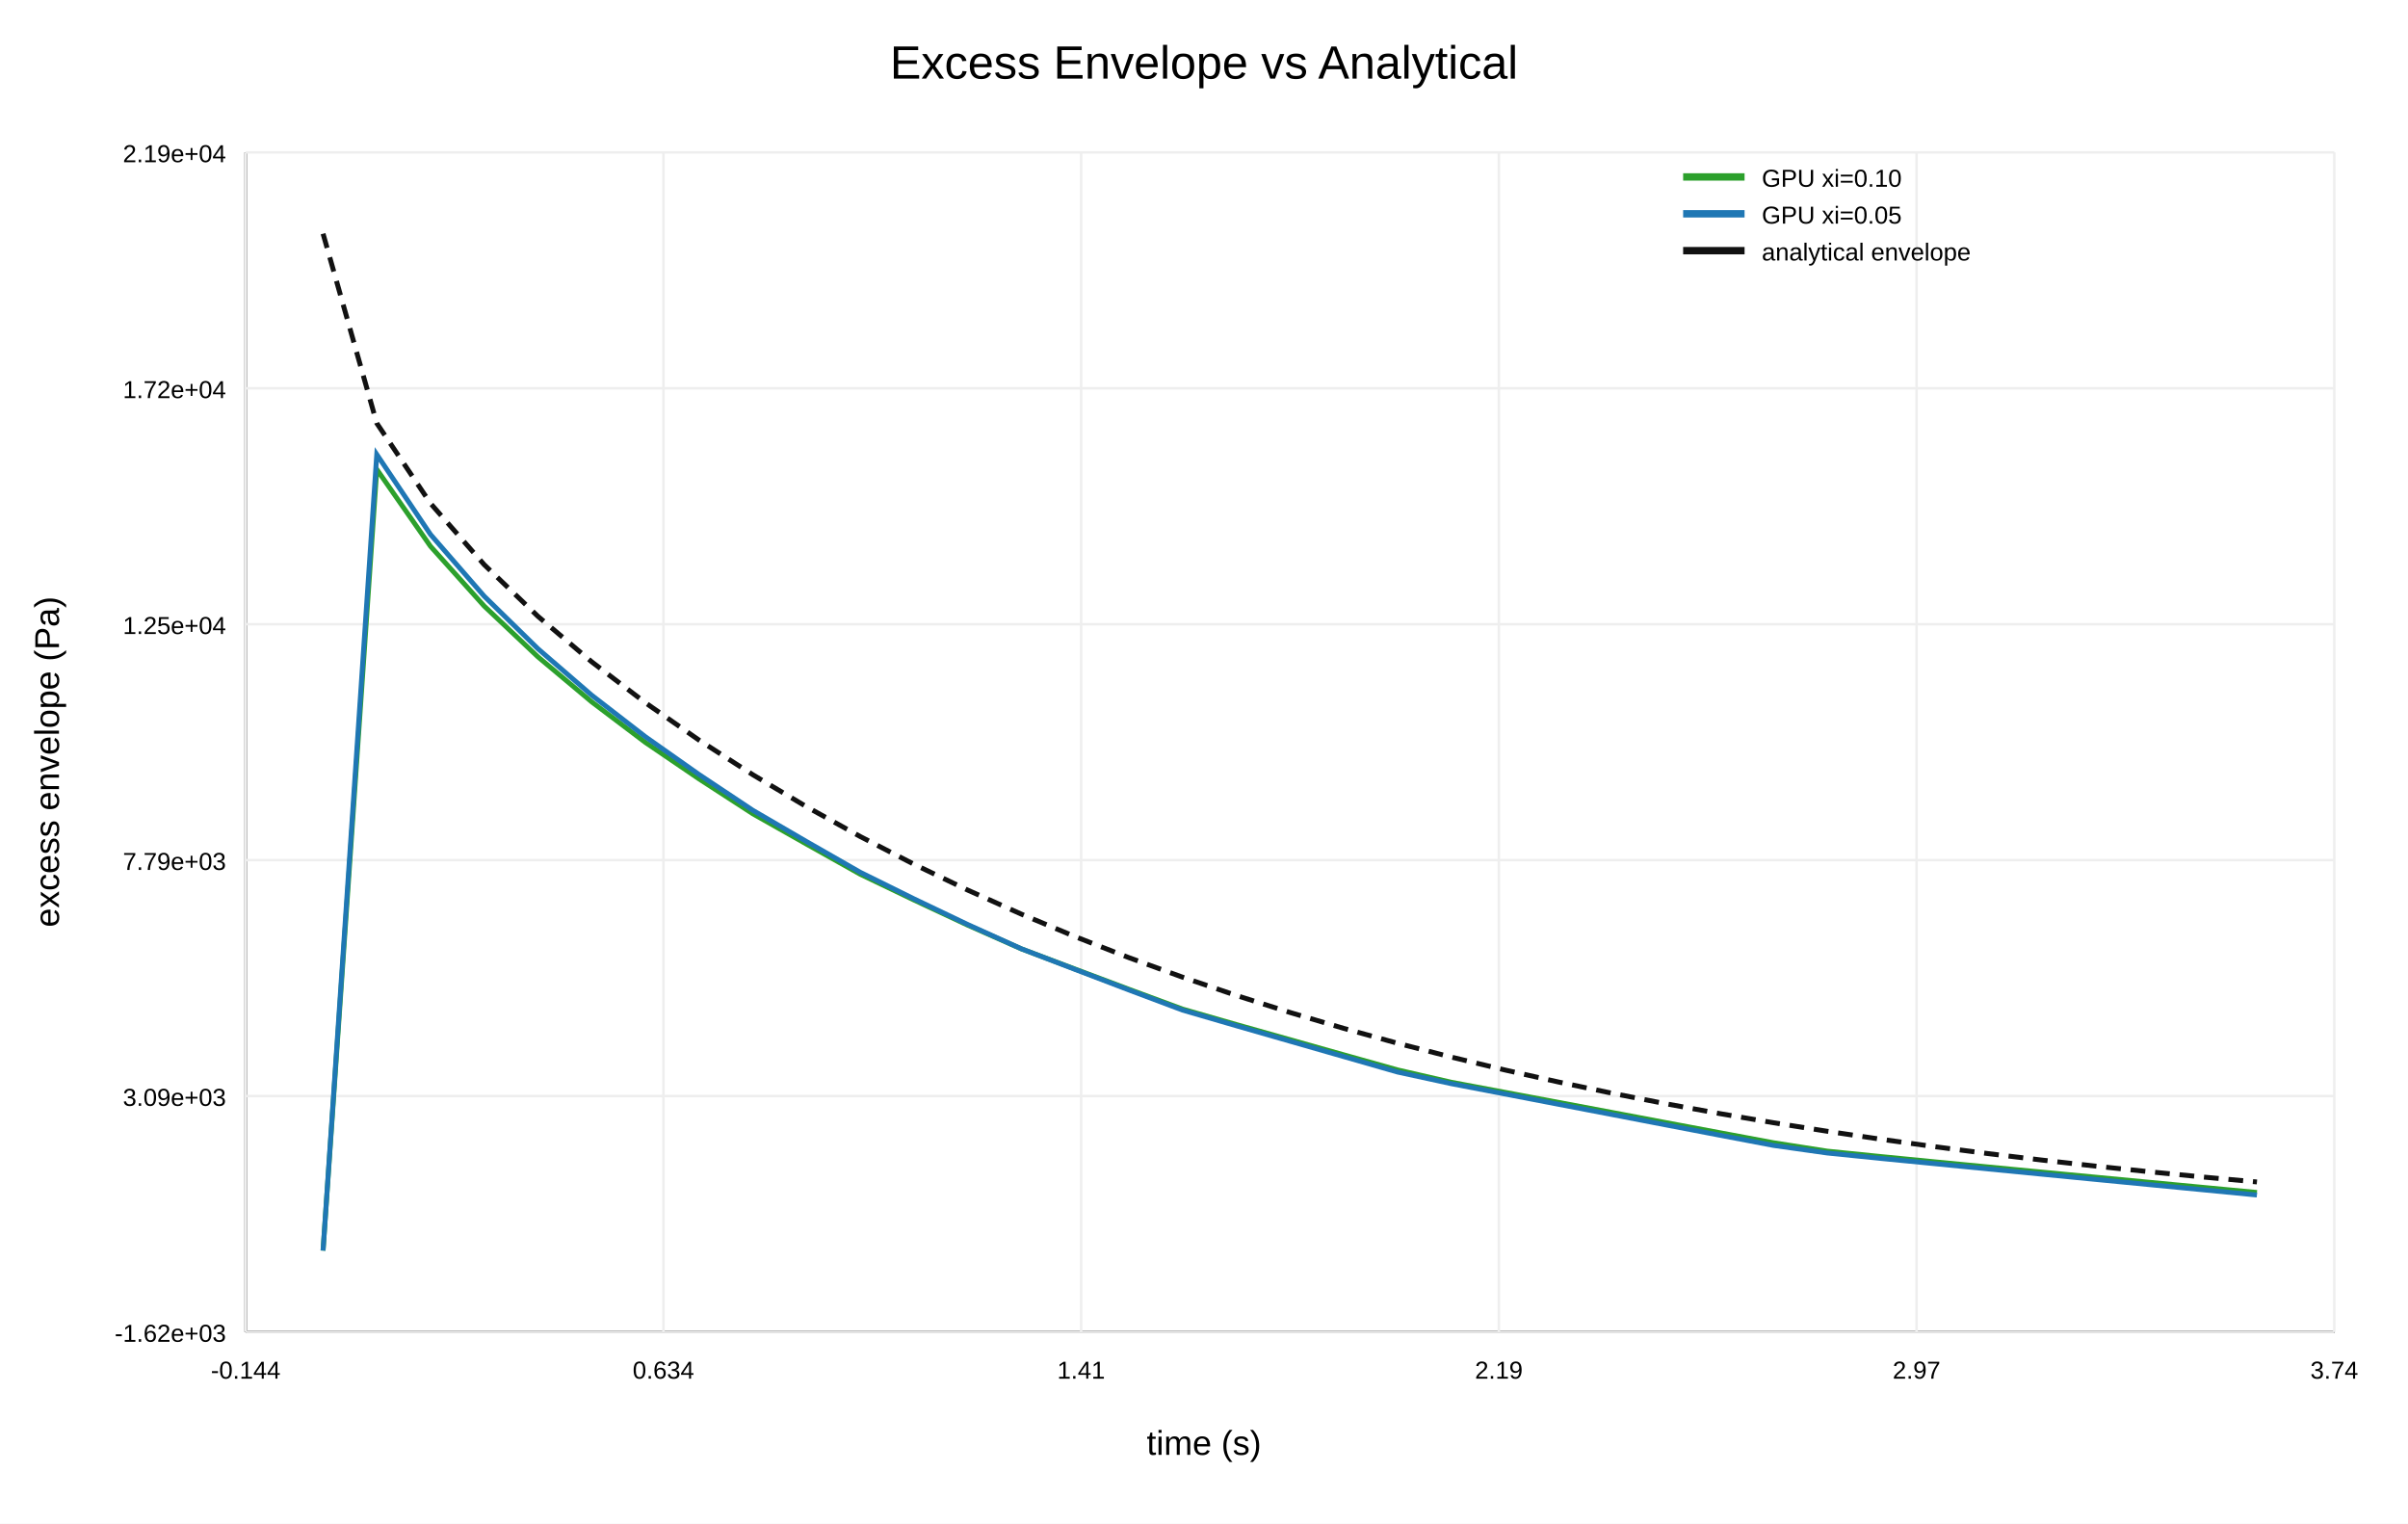
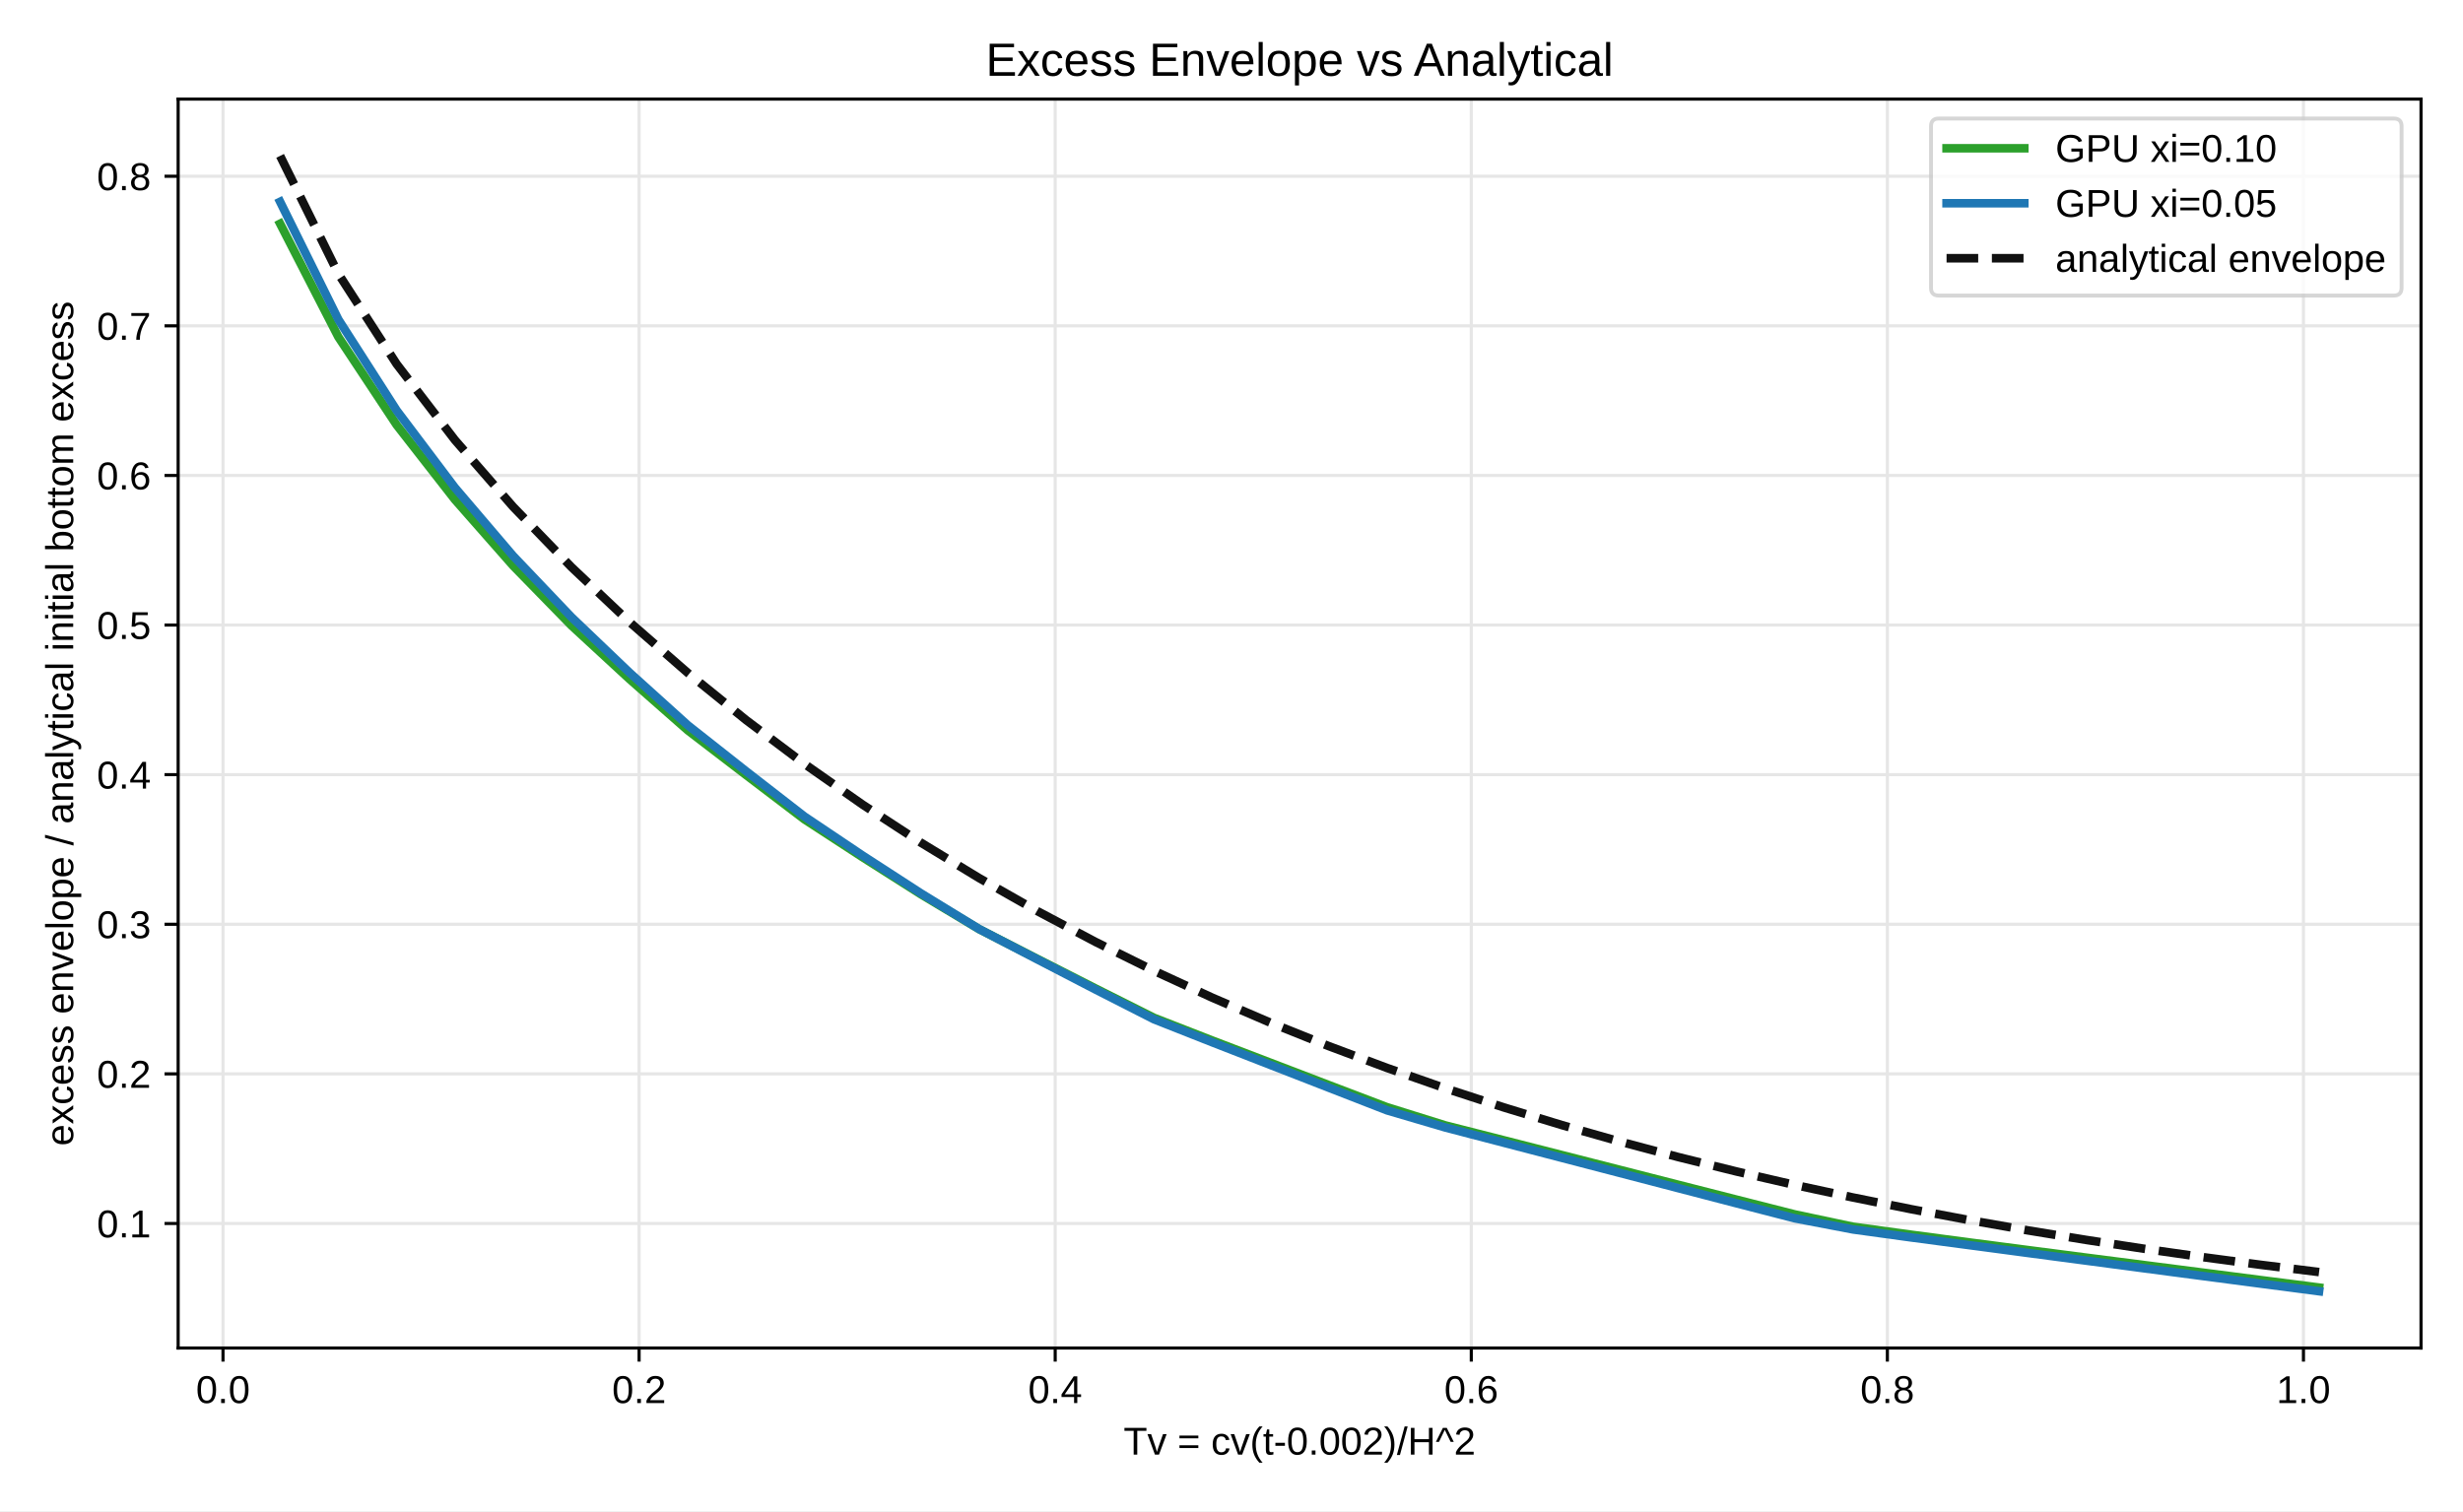
- <svg xmlns="http://www.w3.org/2000/svg" width="980" height="620" viewBox="0 0 980 620">
-   <rect width="100%" height="100%" fill="white" />
-   <text x="490.0" y="32" text-anchor="middle" font-family="Arial" font-size="19">Excess Envelope vs Analytical</text>
-   <line x1="100" y1="542" x2="950" y2="542" stroke="black" />
-   <line x1="100" y1="62" x2="100" y2="542" stroke="black" />
-   <text x="490.0" y="592" text-anchor="middle" font-family="Arial" font-size="14">time (s)</text>
-   <text x="24" y="310.0" transform="rotate(-90 24 310.0)" text-anchor="middle" font-family="Arial" font-size="14">excess envelope (Pa)</text>
-   <line x1="100.0" y1="62" x2="100.0" y2="542" stroke="#eeeeee" />
-   <line x1="100" y1="542.0" x2="950" y2="542.0" stroke="#eeeeee" />
-   <text x="100.0" y="561" text-anchor="middle" font-family="Arial" font-size="10">-0.144</text>
-   <text x="92" y="546.0" text-anchor="end" font-family="Arial" font-size="10">-1.62e+03</text>
-   <line x1="270.0" y1="62" x2="270.0" y2="542" stroke="#eeeeee" />
-   <line x1="100" y1="446.0" x2="950" y2="446.0" stroke="#eeeeee" />
-   <text x="270.0" y="561" text-anchor="middle" font-family="Arial" font-size="10">0.634</text>
-   <text x="92" y="450.0" text-anchor="end" font-family="Arial" font-size="10">3.09e+03</text>
-   <line x1="440.0" y1="62" x2="440.0" y2="542" stroke="#eeeeee" />
-   <line x1="100" y1="350.0" x2="950" y2="350.0" stroke="#eeeeee" />
-   <text x="440.0" y="561" text-anchor="middle" font-family="Arial" font-size="10">1.41</text>
-   <text x="92" y="354.0" text-anchor="end" font-family="Arial" font-size="10">7.79e+03</text>
-   <line x1="610.0" y1="62" x2="610.0" y2="542" stroke="#eeeeee" />
-   <line x1="100" y1="254.0" x2="950" y2="254.0" stroke="#eeeeee" />
-   <text x="610.0" y="561" text-anchor="middle" font-family="Arial" font-size="10">2.19</text>
-   <text x="92" y="258.0" text-anchor="end" font-family="Arial" font-size="10">1.25e+04</text>
-   <line x1="780.0" y1="62" x2="780.0" y2="542" stroke="#eeeeee" />
-   <line x1="100" y1="158.0" x2="950" y2="158.0" stroke="#eeeeee" />
-   <text x="780.0" y="561" text-anchor="middle" font-family="Arial" font-size="10">2.97</text>
-   <text x="92" y="162.0" text-anchor="end" font-family="Arial" font-size="10">1.72e+04</text>
-   <line x1="950.0" y1="62" x2="950.0" y2="542" stroke="#eeeeee" />
-   <line x1="100" y1="62.0" x2="950" y2="62.0" stroke="#eeeeee" />
-   <text x="950.0" y="561" text-anchor="middle" font-family="Arial" font-size="10">3.74</text>
-   <text x="92" y="66.0" text-anchor="end" font-family="Arial" font-size="10">2.19e+04</text>
-   <polyline points="131.48,508.90 153.34,190.98 175.21,222.31 197.07,246.64 218.93,267.29 240.79,285.59 262.65,302.11 284.52,316.97 306.38,331.14 328.24,343.49 350.10,355.74 371.97,366.23 393.83,376.46 415.69,386.12 437.55,394.34 459.41,402.54 481.28,410.62 503.14,416.90 525.00,423.06 546.86,429.22 568.72,435.35 590.59,440.38 612.45,444.48 634.31,448.59 656.17,452.70 678.03,456.82 699.90,460.92 721.76,465.01 743.62,468.42 765.48,470.63 787.35,472.77 809.21,474.87 831.07,476.96 852.93,479.03 874.79,481.10 896.66,483.18 918.52,485.24" fill="none" stroke="#2ca02c" stroke-width="2" />
-   <line x1="685" y1="72" x2="710" y2="72" stroke="#2ca02c" stroke-width="3" />
-   <text x="717" y="76" font-family="Arial" font-size="10">GPU xi=0.10</text>
-   <polyline points="131.48,508.90 153.34,184.92 175.21,217.49 197.07,242.62 218.93,263.99 240.79,282.88 262.65,299.79 284.52,315.19 306.38,329.73 328.24,342.45 350.10,354.95 371.97,365.76 393.83,376.20 415.69,386.09 437.55,394.48 459.41,402.83 481.28,411.04 503.14,417.40 525.00,423.68 546.86,429.95 568.72,436.22 590.59,440.96 612.45,445.16 634.31,449.36 656.17,453.55 678.03,457.75 699.90,461.94 721.76,466.09 743.62,469.17 765.48,471.39 787.35,473.52 809.21,475.67 831.07,477.80 852.93,479.93 874.79,482.05 896.66,484.16 918.52,486.27" fill="none" stroke="#1f77b4" stroke-width="2" />
-   <line x1="685" y1="87" x2="710" y2="87" stroke="#1f77b4" stroke-width="3" />
-   <text x="717" y="91" font-family="Arial" font-size="10">GPU xi=0.05</text>
-   <polyline points="131.48,95.10 153.34,172.22 175.21,204.84 197.07,229.79 218.93,250.80 240.79,269.29 262.65,285.95 284.52,301.19 306.38,315.25 328.24,328.28 350.10,340.40 371.97,351.68 393.83,362.19 415.69,371.99 437.55,381.13 459.41,389.67 481.28,397.63 503.14,405.06 525.00,411.99 546.86,418.46 568.72,424.50 590.59,430.13 612.45,435.39 634.31,440.30 656.17,444.88 678.03,449.15 699.90,453.14 721.76,456.86 743.62,460.33 765.48,463.58 787.35,466.60 809.21,469.43 831.07,472.06 852.93,474.52 874.79,476.81 896.66,478.96 918.52,480.96" fill="none" stroke="#111111" stroke-width="2" stroke-dasharray="6 4" />
-   <line x1="685" y1="102" x2="710" y2="102" stroke="#111111" stroke-width="3" />
-   <text x="717" y="106" font-family="Arial" font-size="10">analytical envelope</text>
+ <svg xmlns="http://www.w3.org/2000/svg" xmlns:xlink="http://www.w3.org/1999/xlink" width="633.6pt" height="388.8pt" viewBox="0 0 633.6 388.8" version="1.1">
+   <defs>
+     <style type="text/css">*{stroke-linejoin: round; stroke-linecap: butt}</style>
+   </defs>
+   <g id="figure_1">
+     <g id="patch_1">
+       <path d="M 0 388.8  L 633.6 388.8  L 633.6 0  L 0 0  z " style="fill: #ffffff" />
+     </g>
+     <g id="axes_1">
+       <g id="patch_2">
+         <path d="M 45.83 346.84  L 622.8 346.84  L 622.8 25.496  L 45.83 25.496  z " style="fill: #ffffff" />
+       </g>
+       <g id="matplotlib.axis_1">
+         <g id="xtick_1">
+           <g id="line2d_1">
+             <path d="M 57.369 346.84  L 57.369 25.496  " clip-path="url(#pc2421c9395)" style="fill: none; stroke: #e6e6e6; stroke-width: 0.8; stroke-linecap: square" />
+           </g>
+           <g id="line2d_2">
+             <defs>
+               <path id="m1058406f84" d="M 0 0  L 0 3.5  " style="stroke: #000000; stroke-width: 0.8" />
+             </defs>
+             <g>
+               <use xlink:href="#m1058406f84" x="57.369" y="346.84" style="stroke: #000000; stroke-width: 0.8" />
+             </g>
+           </g>
+           <g id="text_1">
+             <text style="font: 10px 'Arial'; text-anchor: middle" x="57.369" y="360.998" transform="rotate(-0 57.3694 360.9978)">0.0</text>
+           </g>
+         </g>
+         <g id="xtick_2">
+           <g id="line2d_3">
+             <path d="M 164.407 346.84  L 164.407 25.496  " clip-path="url(#pc2421c9395)" style="fill: none; stroke: #e6e6e6; stroke-width: 0.8; stroke-linecap: square" />
+           </g>
+           <g id="line2d_4">
+             <g>
+               <use xlink:href="#m1058406f84" x="164.407" y="346.84" style="stroke: #000000; stroke-width: 0.8" />
+             </g>
+           </g>
+           <g id="text_2">
+             <text style="font: 10px 'Arial'; text-anchor: middle" x="164.407" y="360.998" transform="rotate(-0 164.4072 360.9978)">0.2</text>
+           </g>
+         </g>
+         <g id="xtick_3">
+           <g id="line2d_5">
+             <path d="M 271.445 346.84  L 271.445 25.496  " clip-path="url(#pc2421c9395)" style="fill: none; stroke: #e6e6e6; stroke-width: 0.8; stroke-linecap: square" />
+           </g>
+           <g id="line2d_6">
+             <g>
+               <use xlink:href="#m1058406f84" x="271.445" y="346.84" style="stroke: #000000; stroke-width: 0.8" />
+             </g>
+           </g>
+           <g id="text_3">
+             <text style="font: 10px 'Arial'; text-anchor: middle" x="271.445" y="360.998" transform="rotate(-0 271.445 360.9978)">0.4</text>
+           </g>
+         </g>
+         <g id="xtick_4">
+           <g id="line2d_7">
+             <path d="M 378.483 346.84  L 378.483 25.496  " clip-path="url(#pc2421c9395)" style="fill: none; stroke: #e6e6e6; stroke-width: 0.8; stroke-linecap: square" />
+           </g>
+           <g id="line2d_8">
+             <g>
+               <use xlink:href="#m1058406f84" x="378.483" y="346.84" style="stroke: #000000; stroke-width: 0.8" />
+             </g>
+           </g>
+           <g id="text_4">
+             <text style="font: 10px 'Arial'; text-anchor: middle" x="378.483" y="360.998" transform="rotate(-0 378.4828 360.9978)">0.6</text>
+           </g>
+         </g>
+         <g id="xtick_5">
+           <g id="line2d_9">
+             <path d="M 485.521 346.84  L 485.521 25.496  " clip-path="url(#pc2421c9395)" style="fill: none; stroke: #e6e6e6; stroke-width: 0.8; stroke-linecap: square" />
+           </g>
+           <g id="line2d_10">
+             <g>
+               <use xlink:href="#m1058406f84" x="485.521" y="346.84" style="stroke: #000000; stroke-width: 0.8" />
+             </g>
+           </g>
+           <g id="text_5">
+             <text style="font: 10px 'Arial'; text-anchor: middle" x="485.521" y="360.998" transform="rotate(-0 485.5206 360.9978)">0.8</text>
+           </g>
+         </g>
+         <g id="xtick_6">
+           <g id="line2d_11">
+             <path d="M 592.558 346.84  L 592.558 25.496  " clip-path="url(#pc2421c9395)" style="fill: none; stroke: #e6e6e6; stroke-width: 0.8; stroke-linecap: square" />
+           </g>
+           <g id="line2d_12">
+             <g>
+               <use xlink:href="#m1058406f84" x="592.558" y="346.84" style="stroke: #000000; stroke-width: 0.8" />
+             </g>
+           </g>
+           <g id="text_6">
+             <text style="font: 10px 'Arial'; text-anchor: middle" x="592.558" y="360.998" transform="rotate(-0 592.5584 360.9978)">1.0</text>
+           </g>
+         </g>
+         <g id="text_7">
+           <text style="font: 10px 'Arial'; text-anchor: middle" x="334.315" y="374.265" transform="rotate(-0 334.315 374.265)">Tv = cv(t-0.002)/H^2</text>
+         </g>
+       </g>
+       <g id="matplotlib.axis_2">
+         <g id="ytick_1">
+           <g id="line2d_13">
+             <path d="M 45.83 314.793  L 622.8 314.793  " clip-path="url(#pc2421c9395)" style="fill: none; stroke: #e6e6e6; stroke-width: 0.8; stroke-linecap: square" />
+           </g>
+           <g id="line2d_14">
+             <defs>
+               <path id="mc92701a8c4" d="M 0 0  L -3.5 0  " style="stroke: #000000; stroke-width: 0.8" />
+             </defs>
+             <g>
+               <use xlink:href="#mc92701a8c4" x="45.83" y="314.793" style="stroke: #000000; stroke-width: 0.8" />
+             </g>
+           </g>
+           <g id="text_8">
+             <text style="font: 10px 'Arial'; text-anchor: end" x="38.83" y="318.372" transform="rotate(-0 38.83 318.3718)">0.1</text>
+           </g>
+         </g>
+         <g id="ytick_2">
+           <g id="line2d_15">
+             <path d="M 45.83 276.301  L 622.8 276.301  " clip-path="url(#pc2421c9395)" style="fill: none; stroke: #e6e6e6; stroke-width: 0.8; stroke-linecap: square" />
+           </g>
+           <g id="line2d_16">
+             <g>
+               <use xlink:href="#mc92701a8c4" x="45.83" y="276.301" style="stroke: #000000; stroke-width: 0.8" />
+             </g>
+           </g>
+           <g id="text_9">
+             <text style="font: 10px 'Arial'; text-anchor: end" x="38.83" y="279.88" transform="rotate(-0 38.83 279.8797)">0.2</text>
+           </g>
+         </g>
+         <g id="ytick_3">
+           <g id="line2d_17">
+             <path d="M 45.83 237.809  L 622.8 237.809  " clip-path="url(#pc2421c9395)" style="fill: none; stroke: #e6e6e6; stroke-width: 0.8; stroke-linecap: square" />
+           </g>
+           <g id="line2d_18">
+             <g>
+               <use xlink:href="#mc92701a8c4" x="45.83" y="237.809" style="stroke: #000000; stroke-width: 0.8" />
+             </g>
+           </g>
+           <g id="text_10">
+             <text style="font: 10px 'Arial'; text-anchor: end" x="38.83" y="241.388" transform="rotate(-0 38.83 241.3876)">0.3</text>
+           </g>
+         </g>
+         <g id="ytick_4">
+           <g id="line2d_19">
+             <path d="M 45.83 199.317  L 622.8 199.317  " clip-path="url(#pc2421c9395)" style="fill: none; stroke: #e6e6e6; stroke-width: 0.8; stroke-linecap: square" />
+           </g>
+           <g id="line2d_20">
+             <g>
+               <use xlink:href="#mc92701a8c4" x="45.83" y="199.317" style="stroke: #000000; stroke-width: 0.8" />
+             </g>
+           </g>
+           <g id="text_11">
+             <text style="font: 10px 'Arial'; text-anchor: end" x="38.83" y="202.896" transform="rotate(-0 38.83 202.8955)">0.4</text>
+           </g>
+         </g>
+         <g id="ytick_5">
+           <g id="line2d_21">
+             <path d="M 45.83 160.825  L 622.8 160.825  " clip-path="url(#pc2421c9395)" style="fill: none; stroke: #e6e6e6; stroke-width: 0.8; stroke-linecap: square" />
+           </g>
+           <g id="line2d_22">
+             <g>
+               <use xlink:href="#mc92701a8c4" x="45.83" y="160.825" style="stroke: #000000; stroke-width: 0.8" />
+             </g>
+           </g>
+           <g id="text_12">
+             <text style="font: 10px 'Arial'; text-anchor: end" x="38.83" y="164.403" transform="rotate(-0 38.83 164.4034)">0.5</text>
+           </g>
+         </g>
+         <g id="ytick_6">
+           <g id="line2d_23">
+             <path d="M 45.83 122.332  L 622.8 122.332  " clip-path="url(#pc2421c9395)" style="fill: none; stroke: #e6e6e6; stroke-width: 0.8; stroke-linecap: square" />
+           </g>
+           <g id="line2d_24">
+             <g>
+               <use xlink:href="#mc92701a8c4" x="45.83" y="122.332" style="stroke: #000000; stroke-width: 0.8" />
+             </g>
+           </g>
+           <g id="text_13">
+             <text style="font: 10px 'Arial'; text-anchor: end" x="38.83" y="125.911" transform="rotate(-0 38.83 125.9114)">0.6</text>
+           </g>
+         </g>
+         <g id="ytick_7">
+           <g id="line2d_25">
+             <path d="M 45.83 83.84  L 622.8 83.84  " clip-path="url(#pc2421c9395)" style="fill: none; stroke: #e6e6e6; stroke-width: 0.8; stroke-linecap: square" />
+           </g>
+           <g id="line2d_26">
+             <g>
+               <use xlink:href="#mc92701a8c4" x="45.83" y="83.84" style="stroke: #000000; stroke-width: 0.8" />
+             </g>
+           </g>
+           <g id="text_14">
+             <text style="font: 10px 'Arial'; text-anchor: end" x="38.83" y="87.419" transform="rotate(-0 38.83 87.41926)">0.7</text>
+           </g>
+         </g>
+         <g id="ytick_8">
+           <g id="line2d_27">
+             <path d="M 45.83 45.348  L 622.8 45.348  " clip-path="url(#pc2421c9395)" style="fill: none; stroke: #e6e6e6; stroke-width: 0.8; stroke-linecap: square" />
+           </g>
+           <g id="line2d_28">
+             <g>
+               <use xlink:href="#mc92701a8c4" x="45.83" y="45.348" style="stroke: #000000; stroke-width: 0.8" />
+             </g>
+           </g>
+           <g id="text_15">
+             <text style="font: 10px 'Arial'; text-anchor: end" x="38.83" y="48.927" transform="rotate(-0 38.83 48.92718)">0.8</text>
+           </g>
+         </g>
+         <g id="text_16">
+           <text style="font: 10px 'Arial'; text-anchor: middle" x="18.825" y="186.168" transform="rotate(-90 18.82531 186.1681)">excess envelope / analytical initial bottom excess</text>
+         </g>
+       </g>
+       <g id="line2d_29">
+         <path d="M 72.056 57.553  L 87.042 86.691  L 102.028 109.324  L 117.015 128.532  L 132.001 145.564  L 146.987 160.925  L 161.973 174.754  L 176.96 187.933  L 191.946 199.419  L 206.932 210.815  L 221.918 220.573  L 236.904 230.094  L 251.891 239.072  L 266.877 246.726  L 281.863 254.347  L 296.849 261.869  L 311.836 267.71  L 326.822 273.437  L 341.808 279.17  L 356.794 284.872  L 371.781 289.551  L 386.767 293.363  L 401.753 297.185  L 416.739 301.008  L 431.726 304.837  L 446.712 308.659  L 461.698 312.461  L 476.684 315.634  L 491.67 317.688  L 506.657 319.678  L 521.643 321.633  L 536.629 323.576  L 551.615 325.503  L 566.602 327.431  L 581.588 329.36  L 596.574 331.279  " clip-path="url(#pc2421c9395)" style="fill: none; stroke: #2ca02c; stroke-width: 2.2; stroke-linecap: square" />
+       </g>
+       <g id="line2d_30">
+         <path d="M 72.056 51.918  L 87.042 82.207  L 102.028 105.591  L 117.015 125.466  L 132.001 143.036  L 146.987 158.772  L 161.973 173.092  L 176.96 186.622  L 191.946 198.448  L 206.932 210.079  L 221.918 220.139  L 236.904 229.851  L 251.891 239.047  L 266.877 246.851  L 281.863 254.624  L 296.849 262.254  L 311.836 268.17  L 326.822 274.011  L 341.808 279.848  L 356.794 285.68  L 371.781 290.093  L 386.767 293.998  L 401.753 297.9  L 416.739 301.8  L 431.726 305.705  L 446.712 309.603  L 461.698 313.469  L 476.684 316.332  L 491.67 318.392  L 506.657 320.379  L 521.643 322.375  L 536.629 324.354  L 551.615 326.337  L 566.602 328.309  L 581.588 330.274  L 596.574 332.233  " clip-path="url(#pc2421c9395)" style="fill: none; stroke: #1f77b4; stroke-width: 2.2; stroke-linecap: square" />
+       </g>
+       <g id="line2d_31">
+         <path d="M 72.056 40.103  L 87.042 70.444  L 102.028 93.655  L 117.015 113.198  L 132.001 130.393  L 146.987 145.896  L 161.973 160.075  L 176.96 173.152  L 191.946 185.274  L 206.932 196.542  L 221.918 207.034  L 236.904 216.812  L 251.891 225.931  L 266.877 234.437  L 281.863 242.374  L 296.849 249.779  L 311.836 256.69  L 326.822 263.139  L 341.808 269.157  L 356.794 274.773  L 371.781 280.015  L 386.767 284.906  L 401.753 289.471  L 416.739 293.731  L 431.726 297.707  L 446.712 301.417  L 461.698 304.88  L 476.684 308.111  L 491.67 311.127  L 506.657 313.941  L 521.643 316.568  L 536.629 319.019  L 551.615 321.307  L 566.602 323.442  L 581.588 325.434  L 596.574 327.293  " clip-path="url(#pc2421c9395)" style="fill: none; stroke-dasharray: 8.14,3.52; stroke-dashoffset: 0; stroke: #111111; stroke-width: 2.2" />
+       </g>
+       <g id="patch_3">
+         <path d="M 45.83 346.84  L 45.83 25.496  " style="fill: none; stroke: #000000; stroke-width: 0.8; stroke-linejoin: miter; stroke-linecap: square" />
+       </g>
+       <g id="patch_4">
+         <path d="M 622.8 346.84  L 622.8 25.496  " style="fill: none; stroke: #000000; stroke-width: 0.8; stroke-linejoin: miter; stroke-linecap: square" />
+       </g>
+       <g id="patch_5">
+         <path d="M 45.83 346.84  L 622.8 346.84  " style="fill: none; stroke: #000000; stroke-width: 0.8; stroke-linejoin: miter; stroke-linecap: square" />
+       </g>
+       <g id="patch_6">
+         <path d="M 45.83 25.496  L 622.8 25.496  " style="fill: none; stroke: #000000; stroke-width: 0.8; stroke-linejoin: miter; stroke-linecap: square" />
+       </g>
+       <g id="text_17">
+         <text style="font: 12px 'Arial'; text-anchor: middle" x="334.315" y="19.496" transform="rotate(-0 334.315 19.49625)">Excess Envelope vs Analytical</text>
+       </g>
+       <g id="legend_1">
+         <g id="patch_7">
+           <path d="M 498.747 76.049  L 615.8 76.049  Q 617.8 76.049 617.8 74.049  L 617.8 32.496  Q 617.8 30.496 615.8 30.496  L 498.747 30.496  Q 496.747 30.496 496.747 32.496  L 496.747 74.049  Q 496.747 76.049 498.747 76.049  z " style="fill: #ffffff; opacity: 0.8; stroke: #cccccc; stroke-linejoin: miter" />
+         </g>
+         <g id="line2d_32">
+           <path d="M 500.747 38.154  L 510.747 38.154  L 520.747 38.154  " style="fill: none; stroke: #2ca02c; stroke-width: 2.2; stroke-linecap: square" />
+         </g>
+         <g id="text_18">
+           <text style="font: 10px 'Arial'; text-anchor: start" x="528.747" y="41.654" transform="rotate(-0 528.7469 41.65406)">GPU xi=0.10</text>
+         </g>
+         <g id="line2d_33">
+           <path d="M 500.747 52.299  L 510.747 52.299  L 520.747 52.299  " style="fill: none; stroke: #1f77b4; stroke-width: 2.2; stroke-linecap: square" />
+         </g>
+         <g id="text_19">
+           <text style="font: 10px 'Arial'; text-anchor: start" x="528.747" y="55.799" transform="rotate(-0 528.7469 55.79937)">GPU xi=0.05</text>
+         </g>
+         <g id="line2d_34">
+           <path d="M 500.747 66.445  L 510.747 66.445  L 520.747 66.445  " style="fill: none; stroke-dasharray: 8.14,3.52; stroke-dashoffset: 0; stroke: #111111; stroke-width: 2.2" />
+         </g>
+         <g id="text_20">
+           <text style="font: 10px 'Arial'; text-anchor: start" x="528.747" y="69.945" transform="rotate(-0 528.7469 69.94469)">analytical envelope</text>
+         </g>
+       </g>
+     </g>
+   </g>
+   <defs>
+     <clipPath id="pc2421c9395">
+       <rect x="45.83" y="25.496" width="576.97" height="321.344" />
+     </clipPath>
+   </defs>
</svg>
